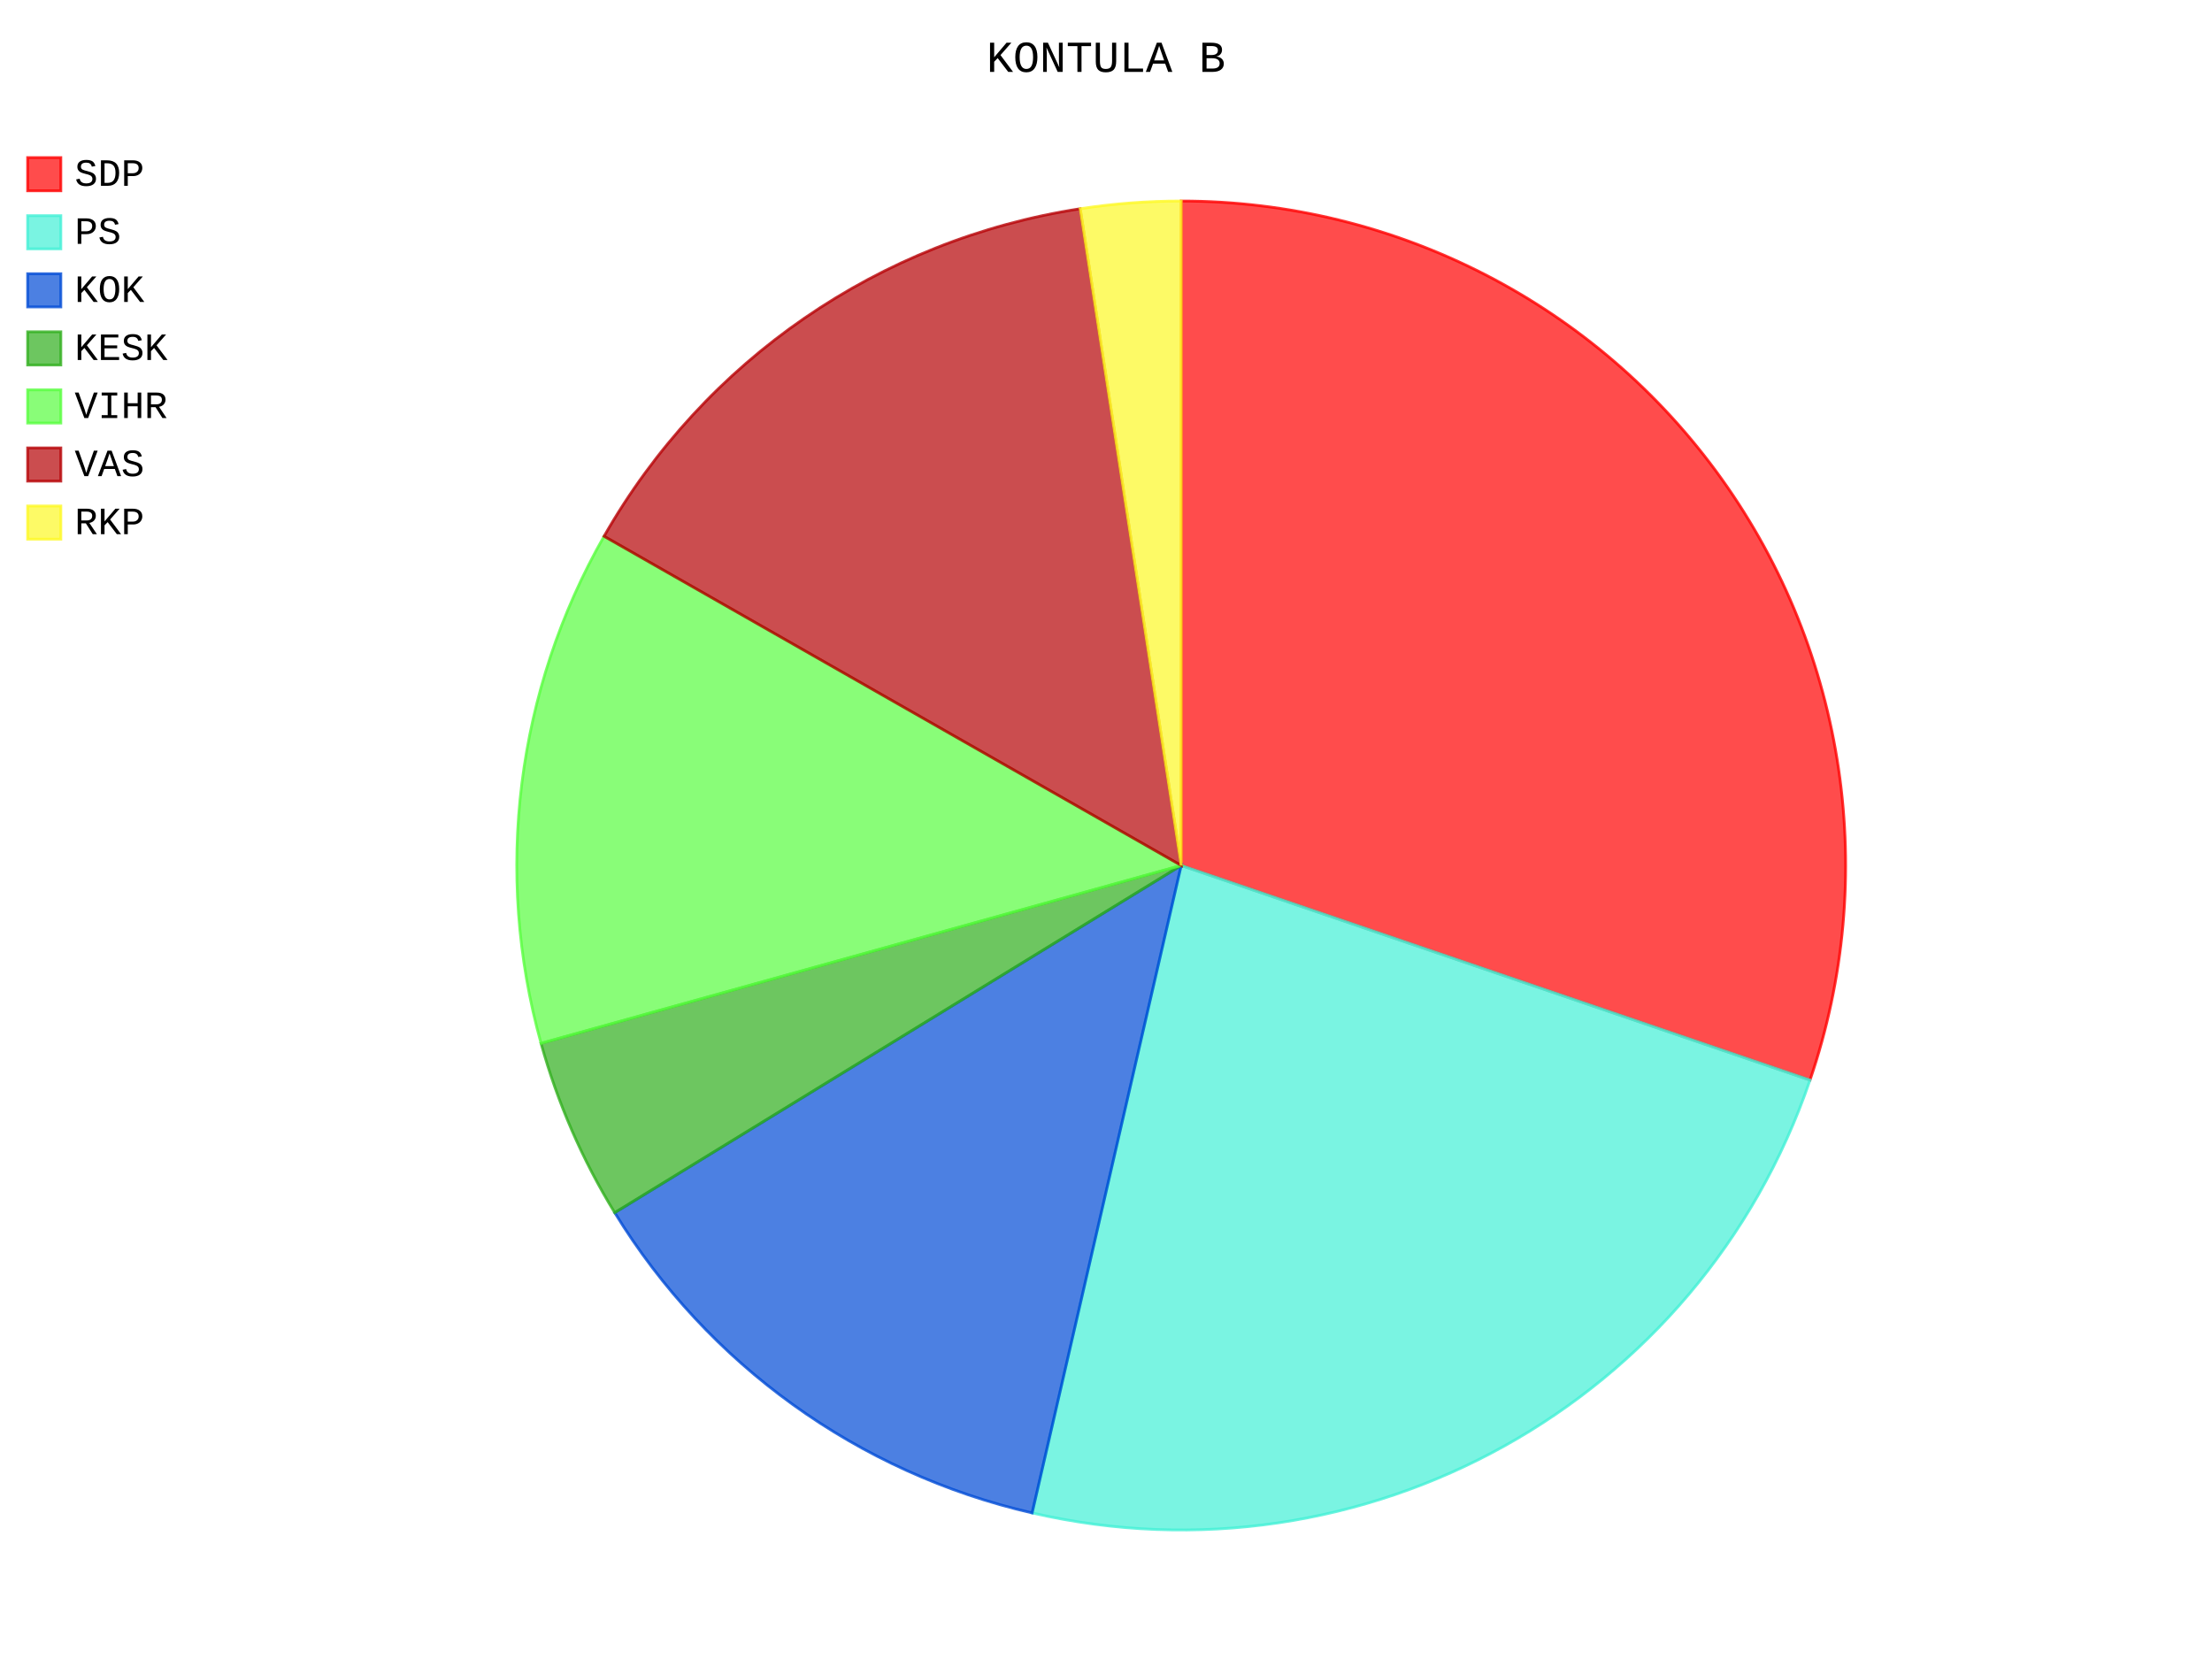
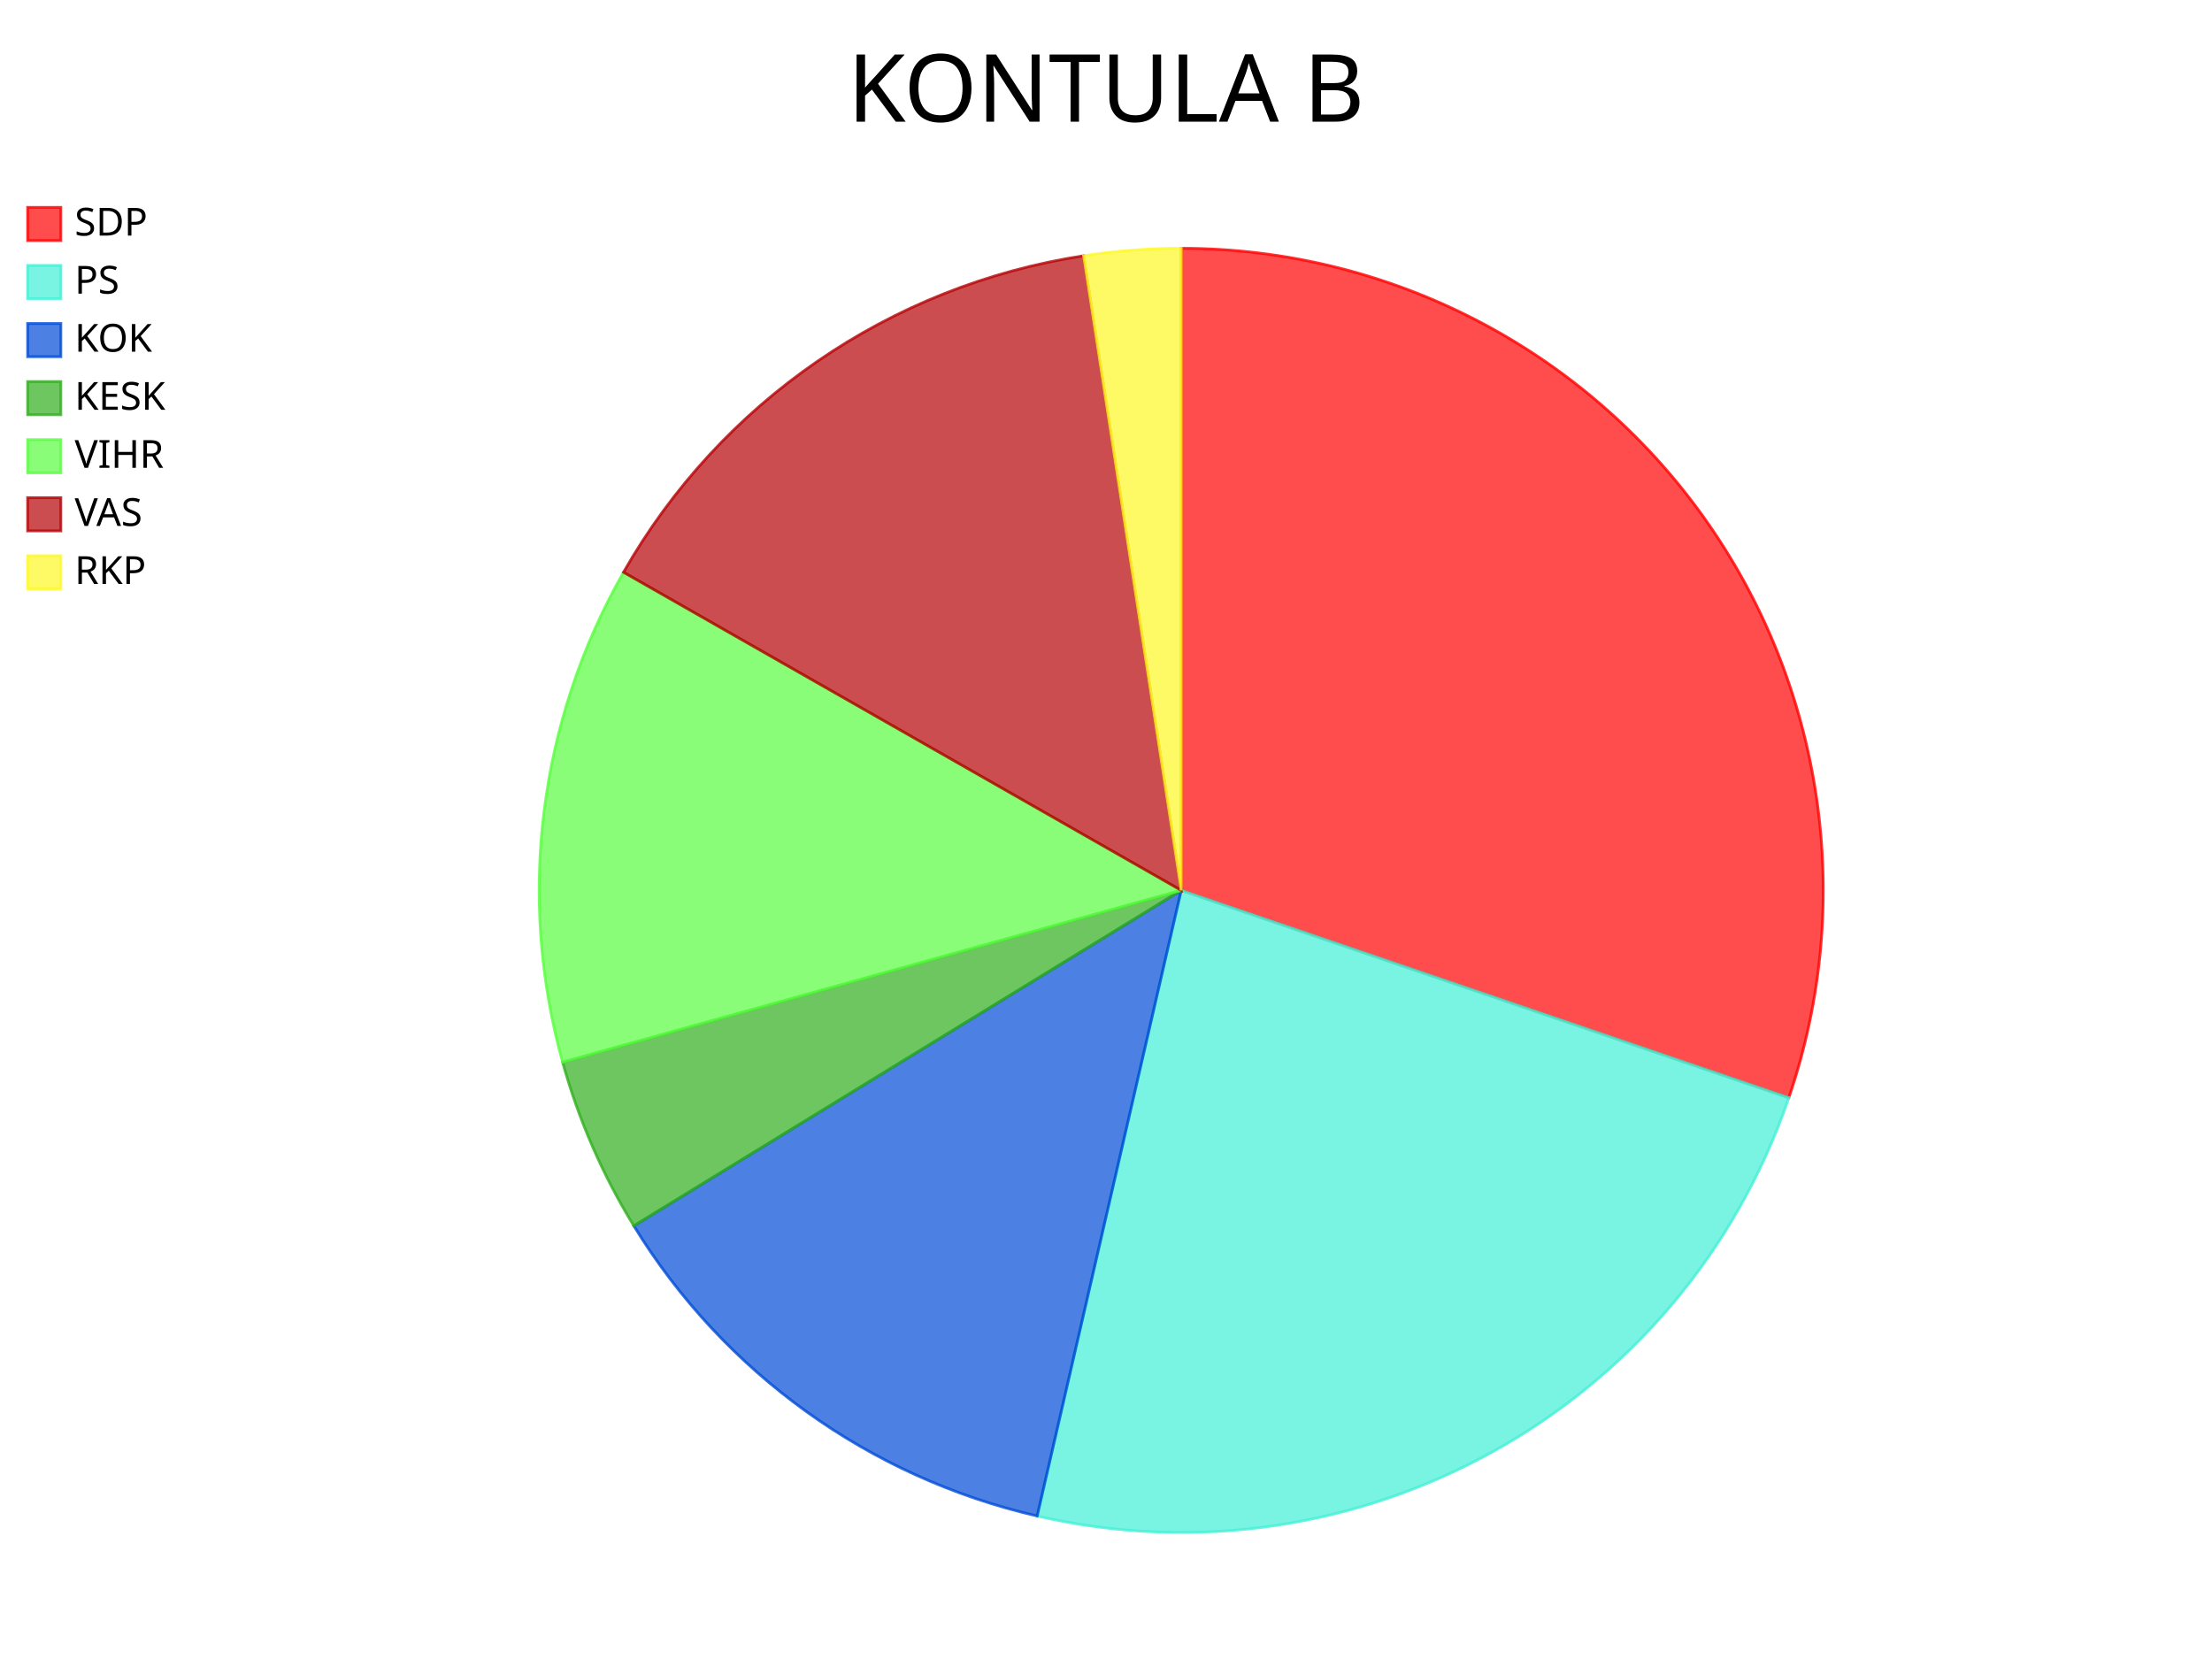
- <svg xmlns="http://www.w3.org/2000/svg" class="pygal-chart" id="chart-6fed51a5-6bbc-4c2b-b127-87bf689a498a" viewBox="0 0 800 600">
+ <svg xmlns="http://www.w3.org/2000/svg" class="pygal-chart" id="chart-93def3ca-ca3e-4a01-92d2-96064c665644" viewBox="0 0 800 600">
  <defs>
-     <style type="text/css">#chart-6fed51a5-6bbc-4c2b-b127-87bf689a498a{-webkit-user-select:none;-webkit-font-smoothing:antialiased;font-family:Consolas,"Liberation Mono",Menlo,Courier,monospace}#chart-6fed51a5-6bbc-4c2b-b127-87bf689a498a .title{font-family:Consolas,"Liberation Mono",Menlo,Courier,monospace;font-size:16px}#chart-6fed51a5-6bbc-4c2b-b127-87bf689a498a .legends .legend text{font-family:Consolas,"Liberation Mono",Menlo,Courier,monospace;font-size:14px}#chart-6fed51a5-6bbc-4c2b-b127-87bf689a498a .axis text{font-family:Consolas,"Liberation Mono",Menlo,Courier,monospace;font-size:10px}#chart-6fed51a5-6bbc-4c2b-b127-87bf689a498a .axis text.major{font-family:Consolas,"Liberation Mono",Menlo,Courier,monospace;font-size:10px}#chart-6fed51a5-6bbc-4c2b-b127-87bf689a498a .text-overlay text.value{font-family:Consolas,"Liberation Mono",Menlo,Courier,monospace;font-size:16px}#chart-6fed51a5-6bbc-4c2b-b127-87bf689a498a .text-overlay text.label{font-family:Consolas,"Liberation Mono",Menlo,Courier,monospace;font-size:10px}#chart-6fed51a5-6bbc-4c2b-b127-87bf689a498a .tooltip{font-family:Consolas,"Liberation Mono",Menlo,Courier,monospace;font-size:14px}#chart-6fed51a5-6bbc-4c2b-b127-87bf689a498a text.no_data{font-family:Consolas,"Liberation Mono",Menlo,Courier,monospace;font-size:64px}
- #chart-6fed51a5-6bbc-4c2b-b127-87bf689a498a{background-color:#ffffff}#chart-6fed51a5-6bbc-4c2b-b127-87bf689a498a path,#chart-6fed51a5-6bbc-4c2b-b127-87bf689a498a line,#chart-6fed51a5-6bbc-4c2b-b127-87bf689a498a rect,#chart-6fed51a5-6bbc-4c2b-b127-87bf689a498a circle{-webkit-transition:300ms ease-in;-moz-transition:300ms ease-in;transition:300ms ease-in}#chart-6fed51a5-6bbc-4c2b-b127-87bf689a498a .graph &gt; .background{fill:#ffffff}#chart-6fed51a5-6bbc-4c2b-b127-87bf689a498a .plot &gt; .background{fill:#ffffff}#chart-6fed51a5-6bbc-4c2b-b127-87bf689a498a .graph{fill:#000000}#chart-6fed51a5-6bbc-4c2b-b127-87bf689a498a text.no_data{fill:#000000}#chart-6fed51a5-6bbc-4c2b-b127-87bf689a498a .title{fill:#000000}#chart-6fed51a5-6bbc-4c2b-b127-87bf689a498a .legends .legend text{fill:#000000}#chart-6fed51a5-6bbc-4c2b-b127-87bf689a498a .legends .legend:hover text{fill:#000000}#chart-6fed51a5-6bbc-4c2b-b127-87bf689a498a .axis .line{stroke:#000000}#chart-6fed51a5-6bbc-4c2b-b127-87bf689a498a .axis .guide.line{stroke:#000000}#chart-6fed51a5-6bbc-4c2b-b127-87bf689a498a .axis .major.line{stroke:#000000}#chart-6fed51a5-6bbc-4c2b-b127-87bf689a498a .axis text.major{fill:#000000}#chart-6fed51a5-6bbc-4c2b-b127-87bf689a498a .axis.y .guides:hover .guide.line,#chart-6fed51a5-6bbc-4c2b-b127-87bf689a498a .line-graph .axis.x .guides:hover .guide.line,#chart-6fed51a5-6bbc-4c2b-b127-87bf689a498a .stackedline-graph .axis.x .guides:hover .guide.line,#chart-6fed51a5-6bbc-4c2b-b127-87bf689a498a .xy-graph .axis.x .guides:hover .guide.line{stroke:#000000}#chart-6fed51a5-6bbc-4c2b-b127-87bf689a498a .axis .guides:hover text{fill:#000000}#chart-6fed51a5-6bbc-4c2b-b127-87bf689a498a .reactive{fill-opacity:.7;stroke-opacity:.8}#chart-6fed51a5-6bbc-4c2b-b127-87bf689a498a .ci{stroke:#000000}#chart-6fed51a5-6bbc-4c2b-b127-87bf689a498a .reactive.active,#chart-6fed51a5-6bbc-4c2b-b127-87bf689a498a .active .reactive{fill-opacity:.9;stroke-opacity:.9;stroke-width:4}#chart-6fed51a5-6bbc-4c2b-b127-87bf689a498a .ci .reactive.active{stroke-width:1.5}#chart-6fed51a5-6bbc-4c2b-b127-87bf689a498a .series text{fill:#000000}#chart-6fed51a5-6bbc-4c2b-b127-87bf689a498a .tooltip rect{fill:#ffffff;stroke:#000000;-webkit-transition:opacity 300ms ease-in;-moz-transition:opacity 300ms ease-in;transition:opacity 300ms ease-in}#chart-6fed51a5-6bbc-4c2b-b127-87bf689a498a .tooltip .label{fill:#000000}#chart-6fed51a5-6bbc-4c2b-b127-87bf689a498a .tooltip .label{fill:#000000}#chart-6fed51a5-6bbc-4c2b-b127-87bf689a498a .tooltip .legend{font-size:.8em;fill:#000000}#chart-6fed51a5-6bbc-4c2b-b127-87bf689a498a .tooltip .x_label{font-size:.6em;fill:#000000}#chart-6fed51a5-6bbc-4c2b-b127-87bf689a498a .tooltip .xlink{font-size:.5em;text-decoration:underline}#chart-6fed51a5-6bbc-4c2b-b127-87bf689a498a .tooltip .value{font-size:1.5em}#chart-6fed51a5-6bbc-4c2b-b127-87bf689a498a .bound{font-size:.5em}#chart-6fed51a5-6bbc-4c2b-b127-87bf689a498a .max-value{font-size:.75em;fill:#000000}#chart-6fed51a5-6bbc-4c2b-b127-87bf689a498a .map-element{fill:#ffffff;stroke:#000000 !important}#chart-6fed51a5-6bbc-4c2b-b127-87bf689a498a .map-element .reactive{fill-opacity:inherit;stroke-opacity:inherit}#chart-6fed51a5-6bbc-4c2b-b127-87bf689a498a .color-0,#chart-6fed51a5-6bbc-4c2b-b127-87bf689a498a .color-0 a:visited{stroke:#ff0000;fill:#ff0000}#chart-6fed51a5-6bbc-4c2b-b127-87bf689a498a .color-1,#chart-6fed51a5-6bbc-4c2b-b127-87bf689a498a .color-1 a:visited{stroke:#42f0d6;fill:#42f0d6}#chart-6fed51a5-6bbc-4c2b-b127-87bf689a498a .color-2,#chart-6fed51a5-6bbc-4c2b-b127-87bf689a498a .color-2 a:visited{stroke:#004bd6;fill:#004bd6}#chart-6fed51a5-6bbc-4c2b-b127-87bf689a498a .color-3,#chart-6fed51a5-6bbc-4c2b-b127-87bf689a498a .color-3 a:visited{stroke:#30af1d;fill:#30af1d}#chart-6fed51a5-6bbc-4c2b-b127-87bf689a498a .color-4,#chart-6fed51a5-6bbc-4c2b-b127-87bf689a498a .color-4 a:visited{stroke:#58fd3f;fill:#58fd3f}#chart-6fed51a5-6bbc-4c2b-b127-87bf689a498a .color-5,#chart-6fed51a5-6bbc-4c2b-b127-87bf689a498a .color-5 a:visited{stroke:#b60205;fill:#b60205}#chart-6fed51a5-6bbc-4c2b-b127-87bf689a498a .color-6,#chart-6fed51a5-6bbc-4c2b-b127-87bf689a498a .color-6 a:visited{stroke:#fdf926;fill:#fdf926}#chart-6fed51a5-6bbc-4c2b-b127-87bf689a498a .text-overlay .color-0 text{fill:black}#chart-6fed51a5-6bbc-4c2b-b127-87bf689a498a .text-overlay .color-1 text{fill:black}#chart-6fed51a5-6bbc-4c2b-b127-87bf689a498a .text-overlay .color-2 text{fill:black}#chart-6fed51a5-6bbc-4c2b-b127-87bf689a498a .text-overlay .color-3 text{fill:black}#chart-6fed51a5-6bbc-4c2b-b127-87bf689a498a .text-overlay .color-4 text{fill:black}#chart-6fed51a5-6bbc-4c2b-b127-87bf689a498a .text-overlay .color-5 text{fill:black}#chart-6fed51a5-6bbc-4c2b-b127-87bf689a498a .text-overlay .color-6 text{fill:black}
- #chart-6fed51a5-6bbc-4c2b-b127-87bf689a498a text.no_data{text-anchor:middle}#chart-6fed51a5-6bbc-4c2b-b127-87bf689a498a .guide.line{fill:none}#chart-6fed51a5-6bbc-4c2b-b127-87bf689a498a .centered{text-anchor:middle}#chart-6fed51a5-6bbc-4c2b-b127-87bf689a498a .title{text-anchor:middle}#chart-6fed51a5-6bbc-4c2b-b127-87bf689a498a .legends .legend text{fill-opacity:1}#chart-6fed51a5-6bbc-4c2b-b127-87bf689a498a .axis.x text{text-anchor:middle}#chart-6fed51a5-6bbc-4c2b-b127-87bf689a498a .axis.x:not(.web) text[transform]{text-anchor:start}#chart-6fed51a5-6bbc-4c2b-b127-87bf689a498a .axis.x:not(.web) text[transform].backwards{text-anchor:end}#chart-6fed51a5-6bbc-4c2b-b127-87bf689a498a .axis.y text{text-anchor:end}#chart-6fed51a5-6bbc-4c2b-b127-87bf689a498a .axis.y text[transform].backwards{text-anchor:start}#chart-6fed51a5-6bbc-4c2b-b127-87bf689a498a .axis.y2 text{text-anchor:start}#chart-6fed51a5-6bbc-4c2b-b127-87bf689a498a .axis.y2 text[transform].backwards{text-anchor:end}#chart-6fed51a5-6bbc-4c2b-b127-87bf689a498a .axis .guide.line{stroke-dasharray:4,4}#chart-6fed51a5-6bbc-4c2b-b127-87bf689a498a .axis .major.guide.line{stroke-dasharray:6,6}#chart-6fed51a5-6bbc-4c2b-b127-87bf689a498a .horizontal .axis.y .guide.line,#chart-6fed51a5-6bbc-4c2b-b127-87bf689a498a .horizontal .axis.y2 .guide.line,#chart-6fed51a5-6bbc-4c2b-b127-87bf689a498a .vertical .axis.x .guide.line{opacity:0}#chart-6fed51a5-6bbc-4c2b-b127-87bf689a498a .horizontal .axis.always_show .guide.line,#chart-6fed51a5-6bbc-4c2b-b127-87bf689a498a .vertical .axis.always_show .guide.line{opacity:1 !important}#chart-6fed51a5-6bbc-4c2b-b127-87bf689a498a .axis.y .guides:hover .guide.line,#chart-6fed51a5-6bbc-4c2b-b127-87bf689a498a .axis.y2 .guides:hover .guide.line,#chart-6fed51a5-6bbc-4c2b-b127-87bf689a498a .axis.x .guides:hover .guide.line{opacity:1}#chart-6fed51a5-6bbc-4c2b-b127-87bf689a498a .axis .guides:hover text{opacity:1}#chart-6fed51a5-6bbc-4c2b-b127-87bf689a498a .nofill{fill:none}#chart-6fed51a5-6bbc-4c2b-b127-87bf689a498a .subtle-fill{fill-opacity:.2}#chart-6fed51a5-6bbc-4c2b-b127-87bf689a498a .dot{stroke-width:1px;fill-opacity:1}#chart-6fed51a5-6bbc-4c2b-b127-87bf689a498a .dot.active{stroke-width:5px}#chart-6fed51a5-6bbc-4c2b-b127-87bf689a498a .dot.negative{fill:transparent}#chart-6fed51a5-6bbc-4c2b-b127-87bf689a498a text,#chart-6fed51a5-6bbc-4c2b-b127-87bf689a498a tspan{stroke:none !important}#chart-6fed51a5-6bbc-4c2b-b127-87bf689a498a .series text.active{opacity:1}#chart-6fed51a5-6bbc-4c2b-b127-87bf689a498a .tooltip rect{fill-opacity:.95;stroke-width:.5}#chart-6fed51a5-6bbc-4c2b-b127-87bf689a498a .tooltip text{fill-opacity:1}#chart-6fed51a5-6bbc-4c2b-b127-87bf689a498a .showable{visibility:hidden}#chart-6fed51a5-6bbc-4c2b-b127-87bf689a498a .showable.shown{visibility:visible}#chart-6fed51a5-6bbc-4c2b-b127-87bf689a498a .gauge-background{fill:rgba(229,229,229,1);stroke:none}#chart-6fed51a5-6bbc-4c2b-b127-87bf689a498a .bg-lines{stroke:#ffffff;stroke-width:2px}</style>
+     <style type="text/css">#chart-93def3ca-ca3e-4a01-92d2-96064c665644{-webkit-user-select:none;-webkit-font-smoothing:antialiased;font-family:Poppins}#chart-93def3ca-ca3e-4a01-92d2-96064c665644 .title{font-family:Poppins;font-size:34px}#chart-93def3ca-ca3e-4a01-92d2-96064c665644 .legends .legend text{font-family:Poppins;font-size:14px}#chart-93def3ca-ca3e-4a01-92d2-96064c665644 .axis text{font-family:Poppins;font-size:10px}#chart-93def3ca-ca3e-4a01-92d2-96064c665644 .axis text.major{font-family:Poppins;font-size:10px}#chart-93def3ca-ca3e-4a01-92d2-96064c665644 .text-overlay text.value{font-family:Poppins;font-size:16px}#chart-93def3ca-ca3e-4a01-92d2-96064c665644 .text-overlay text.label{font-family:Poppins;font-size:10px}#chart-93def3ca-ca3e-4a01-92d2-96064c665644 .tooltip{font-family:Poppins;font-size:14px}#chart-93def3ca-ca3e-4a01-92d2-96064c665644 text.no_data{font-family:Poppins;font-size:64px}
+ #chart-93def3ca-ca3e-4a01-92d2-96064c665644{background-color:#ffffff}#chart-93def3ca-ca3e-4a01-92d2-96064c665644 path,#chart-93def3ca-ca3e-4a01-92d2-96064c665644 line,#chart-93def3ca-ca3e-4a01-92d2-96064c665644 rect,#chart-93def3ca-ca3e-4a01-92d2-96064c665644 circle{-webkit-transition:300ms ease-in;-moz-transition:300ms ease-in;transition:300ms ease-in}#chart-93def3ca-ca3e-4a01-92d2-96064c665644 .graph &gt; .background{fill:#ffffff}#chart-93def3ca-ca3e-4a01-92d2-96064c665644 .plot &gt; .background{fill:#ffffff}#chart-93def3ca-ca3e-4a01-92d2-96064c665644 .graph{fill:#000000}#chart-93def3ca-ca3e-4a01-92d2-96064c665644 text.no_data{fill:#000000}#chart-93def3ca-ca3e-4a01-92d2-96064c665644 .title{fill:#000000}#chart-93def3ca-ca3e-4a01-92d2-96064c665644 .legends .legend text{fill:#000000}#chart-93def3ca-ca3e-4a01-92d2-96064c665644 .legends .legend:hover text{fill:#000000}#chart-93def3ca-ca3e-4a01-92d2-96064c665644 .axis .line{stroke:#000000}#chart-93def3ca-ca3e-4a01-92d2-96064c665644 .axis .guide.line{stroke:#000000}#chart-93def3ca-ca3e-4a01-92d2-96064c665644 .axis .major.line{stroke:#000000}#chart-93def3ca-ca3e-4a01-92d2-96064c665644 .axis text.major{fill:#000000}#chart-93def3ca-ca3e-4a01-92d2-96064c665644 .axis.y .guides:hover .guide.line,#chart-93def3ca-ca3e-4a01-92d2-96064c665644 .line-graph .axis.x .guides:hover .guide.line,#chart-93def3ca-ca3e-4a01-92d2-96064c665644 .stackedline-graph .axis.x .guides:hover .guide.line,#chart-93def3ca-ca3e-4a01-92d2-96064c665644 .xy-graph .axis.x .guides:hover .guide.line{stroke:#000000}#chart-93def3ca-ca3e-4a01-92d2-96064c665644 .axis .guides:hover text{fill:#000000}#chart-93def3ca-ca3e-4a01-92d2-96064c665644 .reactive{fill-opacity:.7;stroke-opacity:.8}#chart-93def3ca-ca3e-4a01-92d2-96064c665644 .ci{stroke:#000000}#chart-93def3ca-ca3e-4a01-92d2-96064c665644 .reactive.active,#chart-93def3ca-ca3e-4a01-92d2-96064c665644 .active .reactive{fill-opacity:.9;stroke-opacity:.9;stroke-width:4}#chart-93def3ca-ca3e-4a01-92d2-96064c665644 .ci .reactive.active{stroke-width:1.5}#chart-93def3ca-ca3e-4a01-92d2-96064c665644 .series text{fill:#000000}#chart-93def3ca-ca3e-4a01-92d2-96064c665644 .tooltip rect{fill:#ffffff;stroke:#000000;-webkit-transition:opacity 300ms ease-in;-moz-transition:opacity 300ms ease-in;transition:opacity 300ms ease-in}#chart-93def3ca-ca3e-4a01-92d2-96064c665644 .tooltip .label{fill:#000000}#chart-93def3ca-ca3e-4a01-92d2-96064c665644 .tooltip .label{fill:#000000}#chart-93def3ca-ca3e-4a01-92d2-96064c665644 .tooltip .legend{font-size:.8em;fill:#000000}#chart-93def3ca-ca3e-4a01-92d2-96064c665644 .tooltip .x_label{font-size:.6em;fill:#000000}#chart-93def3ca-ca3e-4a01-92d2-96064c665644 .tooltip .xlink{font-size:.5em;text-decoration:underline}#chart-93def3ca-ca3e-4a01-92d2-96064c665644 .tooltip .value{font-size:1.5em}#chart-93def3ca-ca3e-4a01-92d2-96064c665644 .bound{font-size:.5em}#chart-93def3ca-ca3e-4a01-92d2-96064c665644 .max-value{font-size:.75em;fill:#000000}#chart-93def3ca-ca3e-4a01-92d2-96064c665644 .map-element{fill:#ffffff;stroke:#000000 !important}#chart-93def3ca-ca3e-4a01-92d2-96064c665644 .map-element .reactive{fill-opacity:inherit;stroke-opacity:inherit}#chart-93def3ca-ca3e-4a01-92d2-96064c665644 .color-0,#chart-93def3ca-ca3e-4a01-92d2-96064c665644 .color-0 a:visited{stroke:#ff0000;fill:#ff0000}#chart-93def3ca-ca3e-4a01-92d2-96064c665644 .color-1,#chart-93def3ca-ca3e-4a01-92d2-96064c665644 .color-1 a:visited{stroke:#42f0d6;fill:#42f0d6}#chart-93def3ca-ca3e-4a01-92d2-96064c665644 .color-2,#chart-93def3ca-ca3e-4a01-92d2-96064c665644 .color-2 a:visited{stroke:#004bd6;fill:#004bd6}#chart-93def3ca-ca3e-4a01-92d2-96064c665644 .color-3,#chart-93def3ca-ca3e-4a01-92d2-96064c665644 .color-3 a:visited{stroke:#30af1d;fill:#30af1d}#chart-93def3ca-ca3e-4a01-92d2-96064c665644 .color-4,#chart-93def3ca-ca3e-4a01-92d2-96064c665644 .color-4 a:visited{stroke:#58fd3f;fill:#58fd3f}#chart-93def3ca-ca3e-4a01-92d2-96064c665644 .color-5,#chart-93def3ca-ca3e-4a01-92d2-96064c665644 .color-5 a:visited{stroke:#b60205;fill:#b60205}#chart-93def3ca-ca3e-4a01-92d2-96064c665644 .color-6,#chart-93def3ca-ca3e-4a01-92d2-96064c665644 .color-6 a:visited{stroke:#fdf926;fill:#fdf926}#chart-93def3ca-ca3e-4a01-92d2-96064c665644 .text-overlay .color-0 text{fill:black}#chart-93def3ca-ca3e-4a01-92d2-96064c665644 .text-overlay .color-1 text{fill:black}#chart-93def3ca-ca3e-4a01-92d2-96064c665644 .text-overlay .color-2 text{fill:black}#chart-93def3ca-ca3e-4a01-92d2-96064c665644 .text-overlay .color-3 text{fill:black}#chart-93def3ca-ca3e-4a01-92d2-96064c665644 .text-overlay .color-4 text{fill:black}#chart-93def3ca-ca3e-4a01-92d2-96064c665644 .text-overlay .color-5 text{fill:black}#chart-93def3ca-ca3e-4a01-92d2-96064c665644 .text-overlay .color-6 text{fill:black}
+ #chart-93def3ca-ca3e-4a01-92d2-96064c665644 text.no_data{text-anchor:middle}#chart-93def3ca-ca3e-4a01-92d2-96064c665644 .guide.line{fill:none}#chart-93def3ca-ca3e-4a01-92d2-96064c665644 .centered{text-anchor:middle}#chart-93def3ca-ca3e-4a01-92d2-96064c665644 .title{text-anchor:middle}#chart-93def3ca-ca3e-4a01-92d2-96064c665644 .legends .legend text{fill-opacity:1}#chart-93def3ca-ca3e-4a01-92d2-96064c665644 .axis.x text{text-anchor:middle}#chart-93def3ca-ca3e-4a01-92d2-96064c665644 .axis.x:not(.web) text[transform]{text-anchor:start}#chart-93def3ca-ca3e-4a01-92d2-96064c665644 .axis.x:not(.web) text[transform].backwards{text-anchor:end}#chart-93def3ca-ca3e-4a01-92d2-96064c665644 .axis.y text{text-anchor:end}#chart-93def3ca-ca3e-4a01-92d2-96064c665644 .axis.y text[transform].backwards{text-anchor:start}#chart-93def3ca-ca3e-4a01-92d2-96064c665644 .axis.y2 text{text-anchor:start}#chart-93def3ca-ca3e-4a01-92d2-96064c665644 .axis.y2 text[transform].backwards{text-anchor:end}#chart-93def3ca-ca3e-4a01-92d2-96064c665644 .axis .guide.line{stroke-dasharray:4,4}#chart-93def3ca-ca3e-4a01-92d2-96064c665644 .axis .major.guide.line{stroke-dasharray:6,6}#chart-93def3ca-ca3e-4a01-92d2-96064c665644 .horizontal .axis.y .guide.line,#chart-93def3ca-ca3e-4a01-92d2-96064c665644 .horizontal .axis.y2 .guide.line,#chart-93def3ca-ca3e-4a01-92d2-96064c665644 .vertical .axis.x .guide.line{opacity:0}#chart-93def3ca-ca3e-4a01-92d2-96064c665644 .horizontal .axis.always_show .guide.line,#chart-93def3ca-ca3e-4a01-92d2-96064c665644 .vertical .axis.always_show .guide.line{opacity:1 !important}#chart-93def3ca-ca3e-4a01-92d2-96064c665644 .axis.y .guides:hover .guide.line,#chart-93def3ca-ca3e-4a01-92d2-96064c665644 .axis.y2 .guides:hover .guide.line,#chart-93def3ca-ca3e-4a01-92d2-96064c665644 .axis.x .guides:hover .guide.line{opacity:1}#chart-93def3ca-ca3e-4a01-92d2-96064c665644 .axis .guides:hover text{opacity:1}#chart-93def3ca-ca3e-4a01-92d2-96064c665644 .nofill{fill:none}#chart-93def3ca-ca3e-4a01-92d2-96064c665644 .subtle-fill{fill-opacity:.2}#chart-93def3ca-ca3e-4a01-92d2-96064c665644 .dot{stroke-width:1px;fill-opacity:1}#chart-93def3ca-ca3e-4a01-92d2-96064c665644 .dot.active{stroke-width:5px}#chart-93def3ca-ca3e-4a01-92d2-96064c665644 .dot.negative{fill:transparent}#chart-93def3ca-ca3e-4a01-92d2-96064c665644 text,#chart-93def3ca-ca3e-4a01-92d2-96064c665644 tspan{stroke:none !important}#chart-93def3ca-ca3e-4a01-92d2-96064c665644 .series text.active{opacity:1}#chart-93def3ca-ca3e-4a01-92d2-96064c665644 .tooltip rect{fill-opacity:.95;stroke-width:.5}#chart-93def3ca-ca3e-4a01-92d2-96064c665644 .tooltip text{fill-opacity:1}#chart-93def3ca-ca3e-4a01-92d2-96064c665644 .showable{visibility:hidden}#chart-93def3ca-ca3e-4a01-92d2-96064c665644 .showable.shown{visibility:visible}#chart-93def3ca-ca3e-4a01-92d2-96064c665644 .gauge-background{fill:rgba(229,229,229,1);stroke:none}#chart-93def3ca-ca3e-4a01-92d2-96064c665644 .bg-lines{stroke:#ffffff;stroke-width:2px}</style>
  </defs>
  <g class="graph pie-graph vertical">
    <rect class="background" height="600" width="800" x="0" y="0" />
-     <g class="plot" transform="translate(75, 46)">
-       <rect class="background" height="534" width="704.4" x="0" y="0" />
+     <g class="plot" transform="translate(75, 64)">
+       <rect class="background" height="516" width="704.4" x="0" y="0" />
      <g class="series serie-0 color-0">
        <g class="slices">
          <g class="slice">
-             <path class="slice reactive tooltip-trigger" d="M352.2 26.7 A240.3 240.3 0 0 1 579.62 344.616 L352.2 267 A0 0 0 0 0 352.2 267 z" />
+             <path class="slice reactive tooltip-trigger" d="M352.2 25.8 A232.2 232.2 0 0 1 571.954 333 L352.2 258 A0 0 0 0 0 352.2 258 z" />
          </g>
        </g>
      </g>
      <g class="series serie-1 color-1">
        <g class="slices">
          <g class="slice">
-             <path class="slice reactive tooltip-trigger" d="M579.62 344.616 A240.3 240.3 0 0 1 298.288 501.174 L352.2 267 A0 0 0 0 0 352.2 267 z" />
+             <path class="slice reactive tooltip-trigger" d="M571.954 333 A232.2 232.2 0 0 1 300.105 484.281 L352.2 258 A0 0 0 0 0 352.2 258 z" />
          </g>
        </g>
      </g>
      <g class="series serie-2 color-2">
        <g class="slices">
          <g class="slice">
-             <path class="slice reactive tooltip-trigger" d="M298.288 501.174 A240.3 240.3 0 0 1 147.327 392.583 L352.2 267 A0 0 0 0 0 352.2 267 z" />
+             <path class="slice reactive tooltip-trigger" d="M300.105 484.281 A232.2 232.2 0 0 1 154.233 379.35 L352.2 258 A0 0 0 0 0 352.2 258 z" />
          </g>
        </g>
      </g>
      <g class="series serie-3 color-3">
        <g class="slices">
          <g class="slice">
-             <path class="slice reactive tooltip-trigger" d="M147.327 392.583 A240.3 240.3 0 0 1 120.671 331.329 L352.2 267 A0 0 0 0 0 352.2 267 z" />
+             <path class="slice reactive tooltip-trigger" d="M154.233 379.35 A232.2 232.2 0 0 1 128.475 320.161 L352.2 258 A0 0 0 0 0 352.2 258 z" />
          </g>
        </g>
      </g>
      <g class="series serie-4 color-4">
        <g class="slices">
          <g class="slice">
-             <path class="slice reactive tooltip-trigger" d="M120.671 331.329 A240.3 240.3 0 0 1 143.465 147.947 L352.2 267 A0 0 0 0 0 352.2 267 z" />
+             <path class="slice reactive tooltip-trigger" d="M128.475 320.161 A232.2 232.2 0 0 1 150.501 142.96 L352.2 258 A0 0 0 0 0 352.2 258 z" />
          </g>
        </g>
      </g>
      <g class="series serie-5 color-5">
        <g class="slices">
          <g class="slice">
-             <path class="slice reactive tooltip-trigger" d="M143.465 147.947 A240.3 240.3 0 0 1 315.671 29.493 L352.2 267 A0 0 0 0 0 352.2 267 z" />
+             <path class="slice reactive tooltip-trigger" d="M150.501 142.96 A232.2 232.2 0 0 1 316.902 28.499 L352.2 258 A0 0 0 0 0 352.2 258 z" />
          </g>
        </g>
      </g>
      <g class="series serie-6 color-6">
        <g class="slices">
          <g class="slice">
-             <path class="slice reactive tooltip-trigger" d="M315.671 29.493 A240.3 240.3 0 0 1 352.2 26.7 L352.2 267 A0 0 0 0 0 352.2 267 z" />
+             <path class="slice reactive tooltip-trigger" d="M316.902 28.499 A232.2 232.2 0 0 1 352.2 25.8 L352.2 258 A0 0 0 0 0 352.2 258 z" />
          </g>
        </g>
      </g>
    </g>
    <g class="titles">
-       <text class="title plot_title" x="400.0" y="26">KONTULA B</text>
+       <text class="title plot_title" x="400.0" y="44">KONTULA B</text>
    </g>
-     <g class="plot overlay" transform="translate(75, 46)">
+     <g class="plot overlay" transform="translate(75, 64)">
      <g class="series serie-0 color-0" />
      <g class="series serie-1 color-1" />
      <g class="series serie-2 color-2" />
      <g class="series serie-3 color-3" />
      <g class="series serie-4 color-4" />
      <g class="series serie-5 color-5" />
      <g class="series serie-6 color-6" />
    </g>
-     <g class="plot text-overlay" transform="translate(75, 46)">
+     <g class="plot text-overlay" transform="translate(75, 64)">
      <g class="series serie-0 color-0" />
      <g class="series serie-1 color-1" />
      <g class="series serie-2 color-2" />
      <g class="series serie-3 color-3" />
      <g class="series serie-4 color-4" />
      <g class="series serie-5 color-5" />
      <g class="series serie-6 color-6" />
    </g>
-     <g class="plot tooltip-overlay" transform="translate(75, 46)">
+     <g class="plot tooltip-overlay" transform="translate(75, 64)">
      <g class="tooltip" style="opacity: 0" transform="translate(0 0)">
        <rect class="tooltip-box" height="0" rx="0" ry="0" width="0" />
        <g class="text" />
      </g>
    </g>
-     <g class="legends" transform="translate(10, 56)">
+     <g class="legends" transform="translate(10, 74)">
      <g class="legend reactive activate-serie" id="activate-serie-0">
        <rect class="color-0 reactive" height="12" width="12" x="0.0" y="1.0" />
        <text x="17.0" y="11.2">SDP</text>
      </g>
      <g class="legend reactive activate-serie" id="activate-serie-1">
        <rect class="color-1 reactive" height="12" width="12" x="0.0" y="22.0" />
        <text x="17.0" y="32.2">PS</text>
      </g>
      <g class="legend reactive activate-serie" id="activate-serie-2">
        <rect class="color-2 reactive" height="12" width="12" x="0.0" y="43.0" />
        <text x="17.0" y="53.2">KOK</text>
      </g>
      <g class="legend reactive activate-serie" id="activate-serie-3">
        <rect class="color-3 reactive" height="12" width="12" x="0.0" y="64.0" />
        <text x="17.0" y="74.2">KESK</text>
      </g>
      <g class="legend reactive activate-serie" id="activate-serie-4">
        <rect class="color-4 reactive" height="12" width="12" x="0.0" y="85.0" />
        <text x="17.0" y="95.2">VIHR</text>
      </g>
      <g class="legend reactive activate-serie" id="activate-serie-5">
        <rect class="color-5 reactive" height="12" width="12" x="0.0" y="106.0" />
        <text x="17.0" y="116.2">VAS</text>
      </g>
      <g class="legend reactive activate-serie" id="activate-serie-6">
        <rect class="color-6 reactive" height="12" width="12" x="0.0" y="127.0" />
        <text x="17.0" y="137.2">RKP</text>
      </g>
    </g>
-     <g class="legends" transform="translate(790, 56)" />
+     <g class="legends" transform="translate(790, 74)" />
  </g>
</svg>
